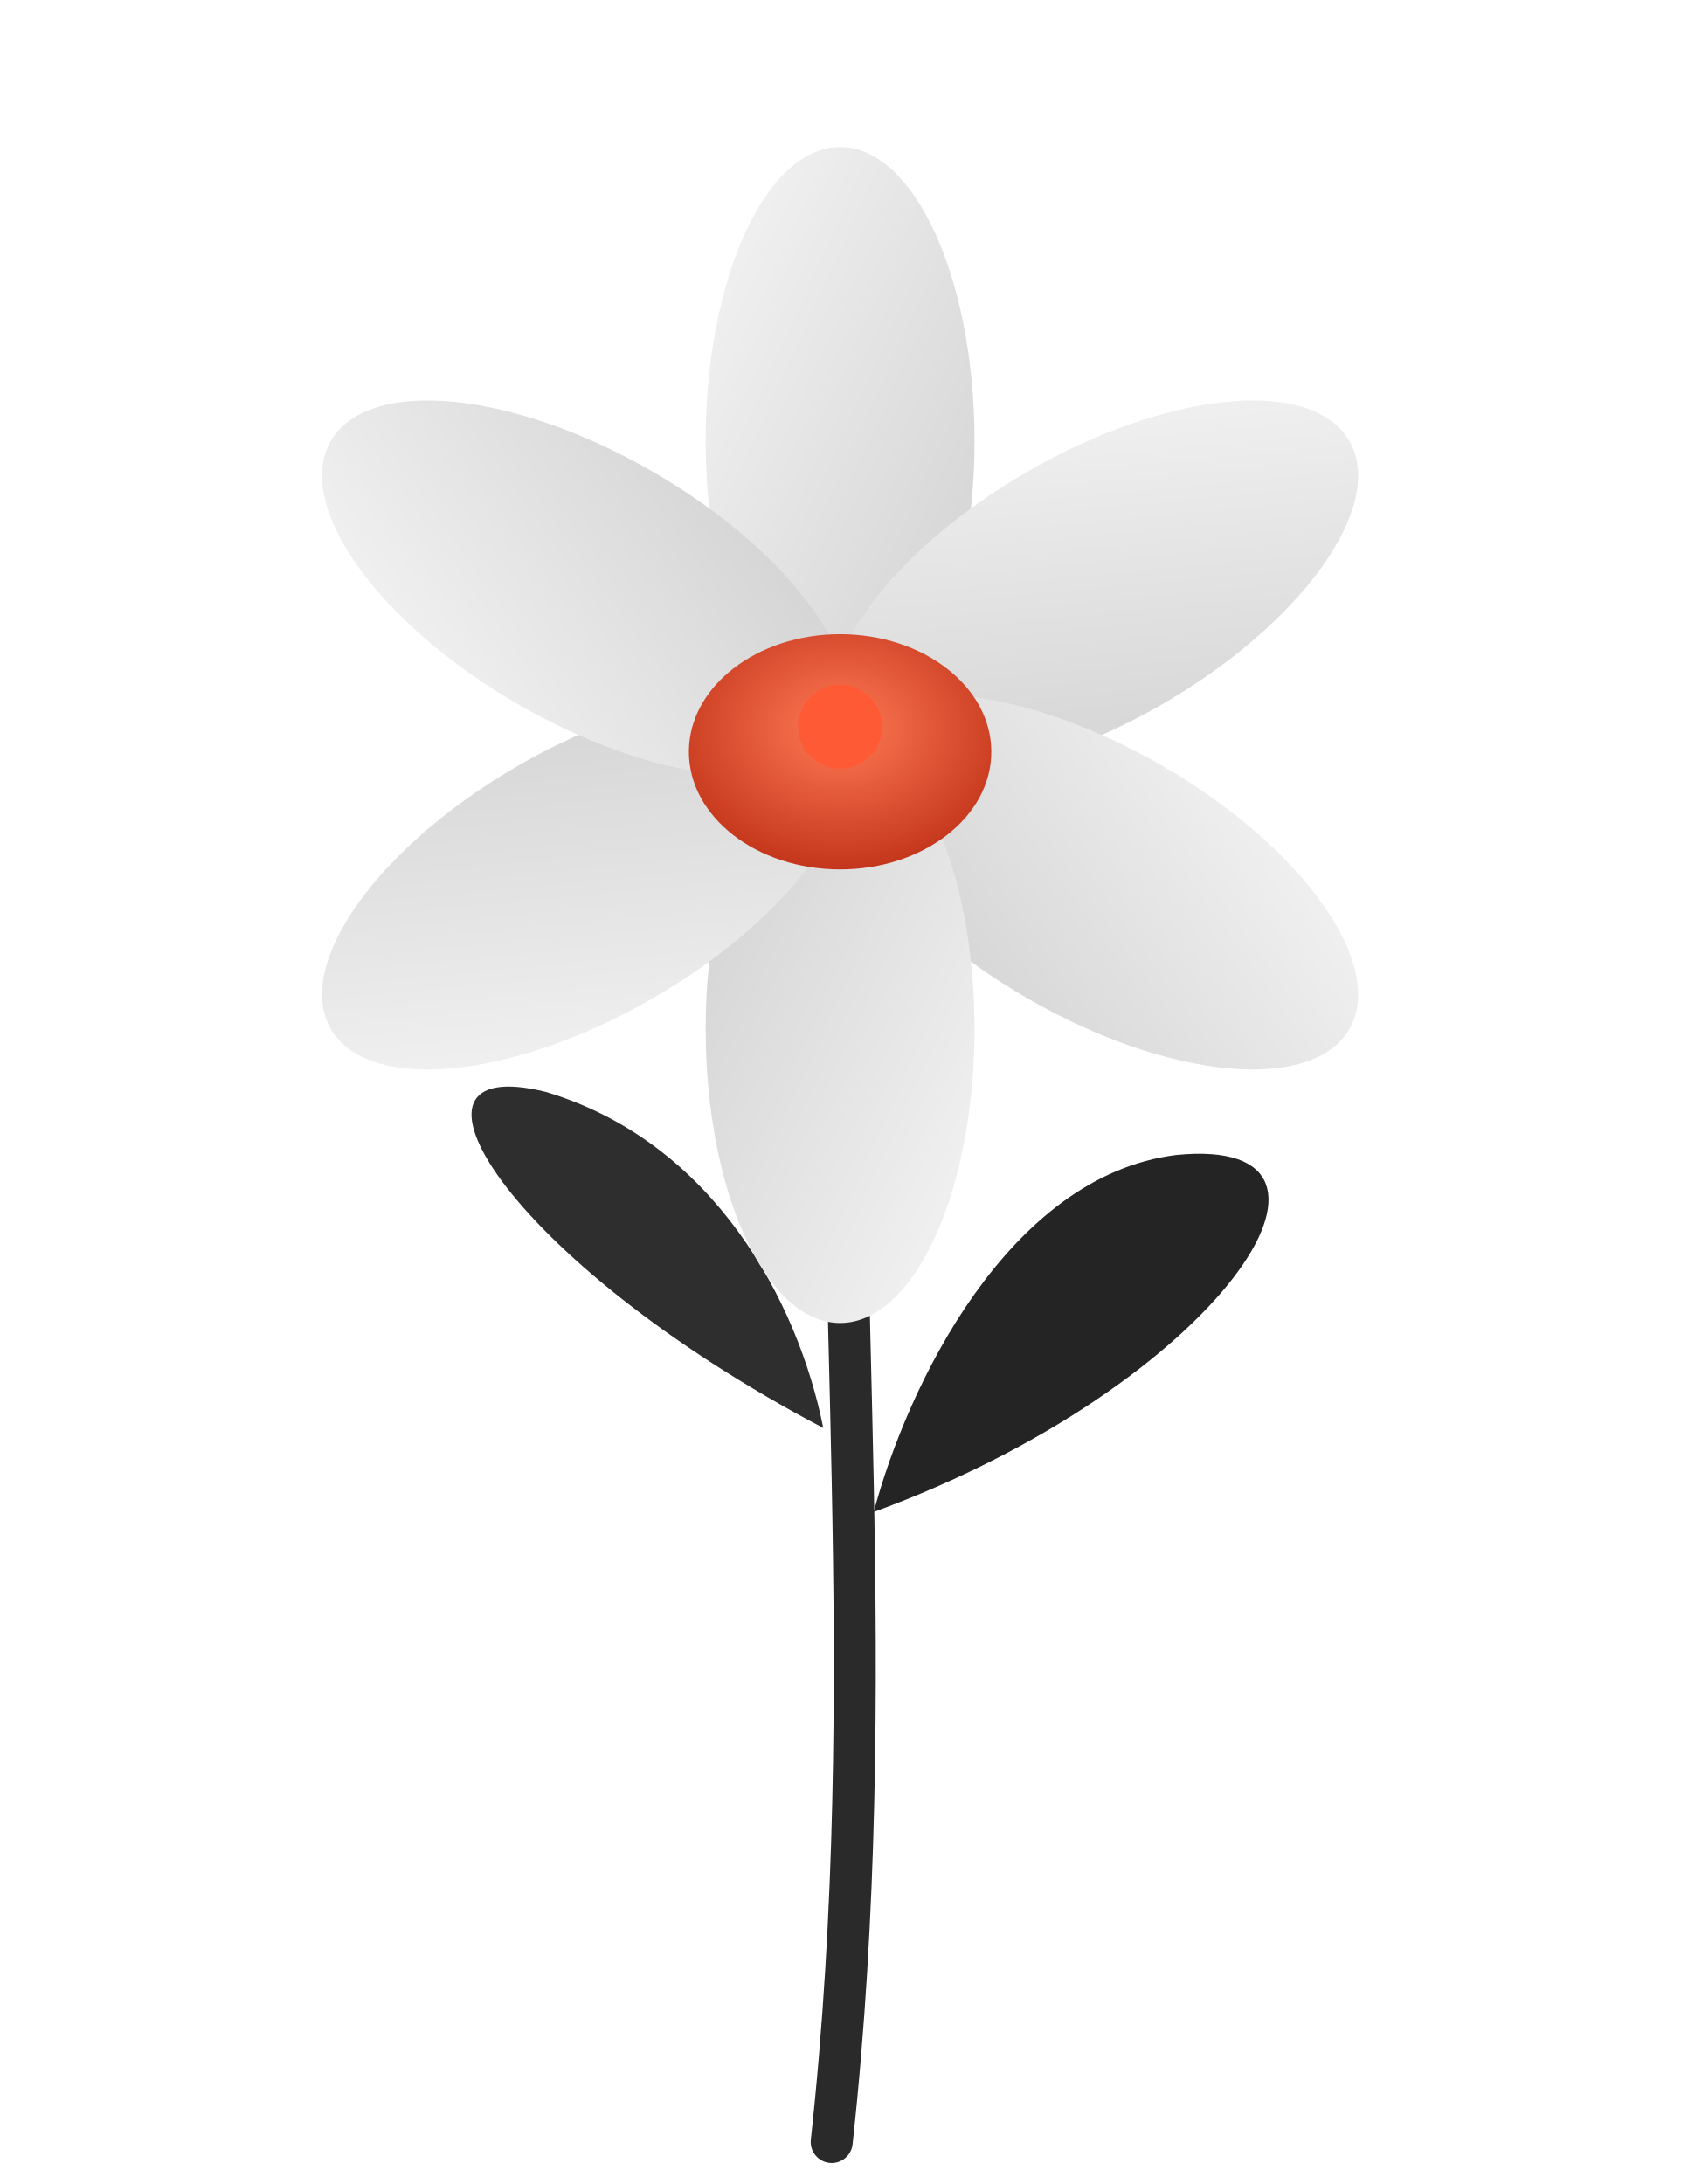
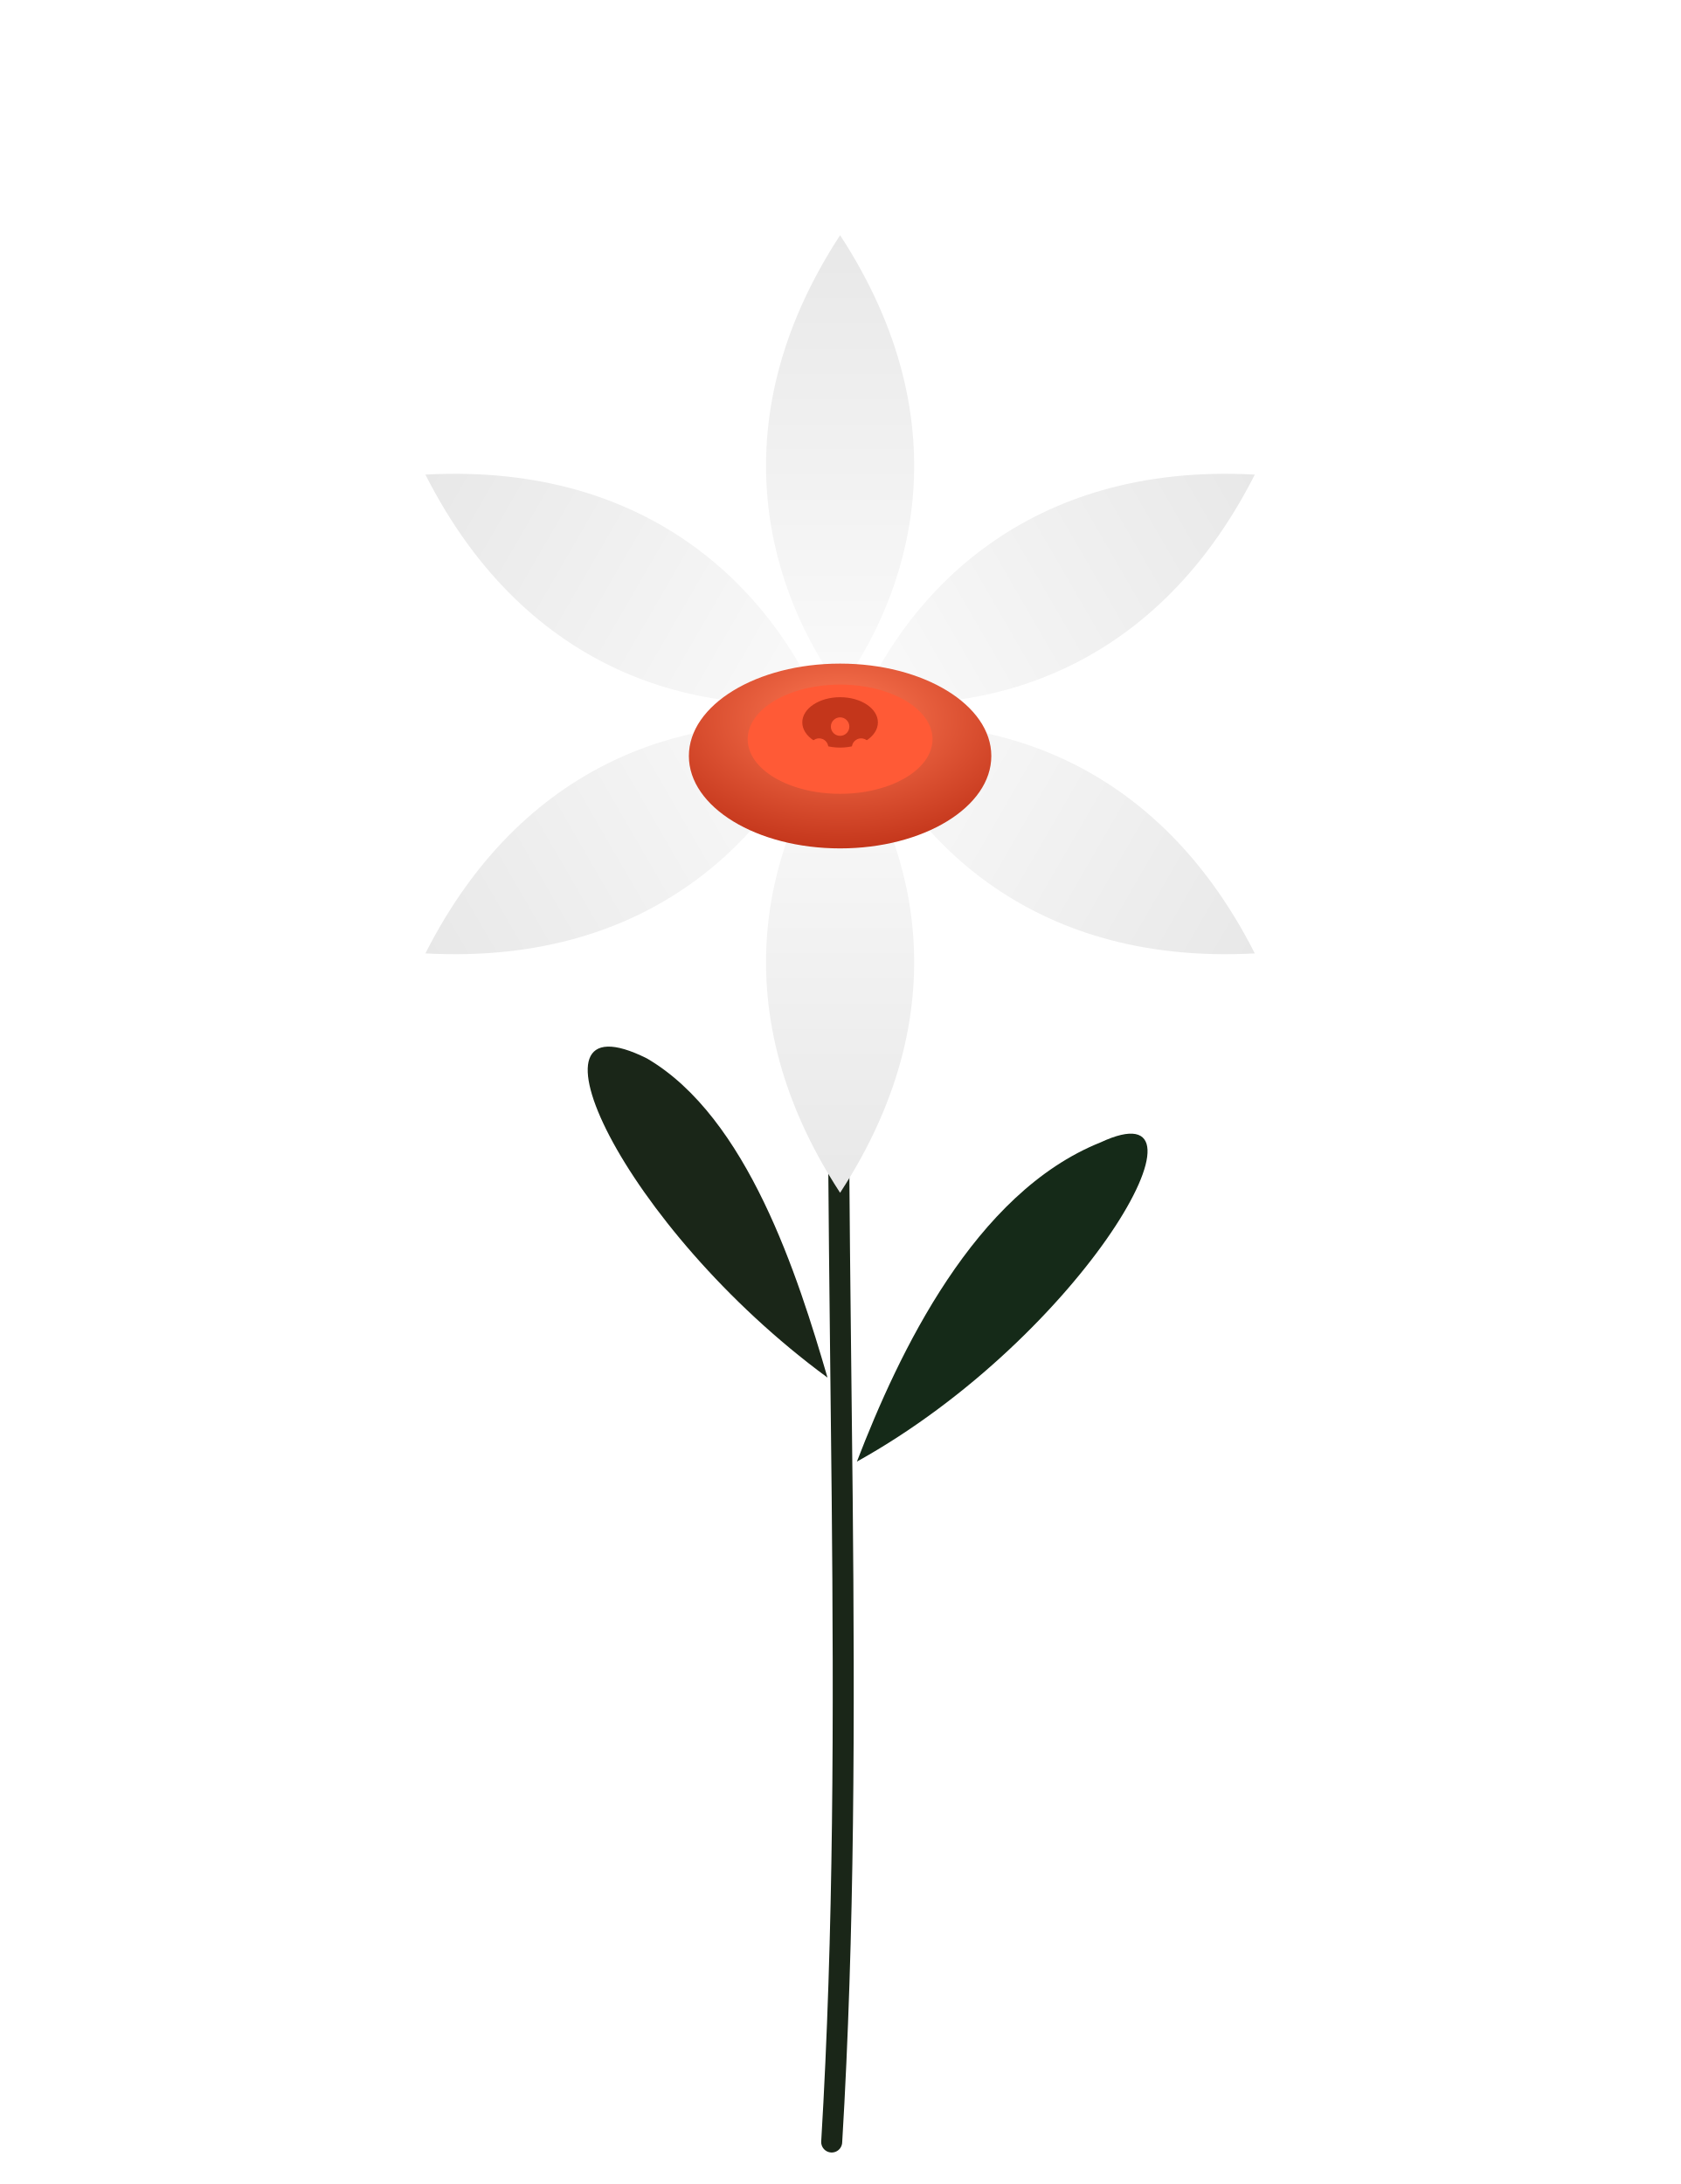
<svg xmlns="http://www.w3.org/2000/svg" viewBox="0 0 400 520" fill="none" aria-hidden="true">
  <defs>
    <linearGradient id="stem" x1="200" y1="200" x2="200" y2="520">
-       <stop stop-color="#2a2a2a" />
-       <stop offset="1" stop-color="#151515" />
+       <stop stop-color="#1A2618" />
+       <stop offset="1" stop-color="#0F1C12" />
    </linearGradient>
-     <linearGradient id="petal" x1="0" y1="0" x2="1" y2="1">
-       <stop stop-color="#f5f5f5" />
-       <stop offset="1" stop-color="#d0d0d0" />
+     <linearGradient id="petal" x1="0" y1="0" x2="0" y2="1">
+       <stop stop-color="#fafafa" />
+       <stop offset="1" stop-color="#e8e8e8" />
    </linearGradient>
-     <radialGradient id="cup" cx="50%" cy="40%" r="60%">
+     <radialGradient id="cup" cx="50%" cy="30%" r="70%">
      <stop stop-color="#ff7a55" />
      <stop offset="1" stop-color="#c4361b" />
    </radialGradient>
  </defs>
-   <path d="M202 210 C198 300 210 400 198 510" stroke="url(#stem)" stroke-width="10" stroke-linecap="round" />
-   <path d="M196 340 C120 300 90 250 130 260 C170 272 190 310 196 340Z" fill="#2e2e2e" />
-   <path d="M208 360 C290 330 330 270 280 275 C240 280 216 330 208 360Z" fill="#242424" />
-   <g transform="translate(200 175)">
+   <path d="M200 198 C198 305 204 410 198 510" stroke="url(#stem)" stroke-width="5" stroke-linecap="round" />
+   <path d="M197 328 C148 292 122 236 154 252 C178 266 190 304 197 328Z" fill="#1A2618" />
+   <path d="M204 348 C258 318 292 258 262 272 C232 284 214 322 204 348Z" fill="#152A18" />
+   <g transform="translate(200 170)">
    <g transform="rotate(0)">
-       <ellipse cx="0" cy="-70" rx="32" ry="70" fill="url(#petal)" />
+       <path d="M0 6 C-16 28 -30 68 0 114 C30 68 16 28 0 6Z" fill="url(#petal)" />
    </g>
    <g transform="rotate(60)">
-       <ellipse cx="0" cy="-70" rx="32" ry="70" fill="url(#petal)" />
+       <path d="M0 6 C-16 28 -30 68 0 114 C30 68 16 28 0 6Z" fill="url(#petal)" />
    </g>
    <g transform="rotate(120)">
-       <ellipse cx="0" cy="-70" rx="32" ry="70" fill="url(#petal)" />
+       <path d="M0 6 C-16 28 -30 68 0 114 C30 68 16 28 0 6Z" fill="url(#petal)" />
    </g>
    <g transform="rotate(180)">
-       <ellipse cx="0" cy="-70" rx="32" ry="70" fill="url(#petal)" />
+       <path d="M0 6 C-16 28 -30 68 0 114 C30 68 16 28 0 6Z" fill="url(#petal)" />
    </g>
    <g transform="rotate(240)">
-       <ellipse cx="0" cy="-70" rx="32" ry="70" fill="url(#petal)" />
+       <path d="M0 6 C-16 28 -30 68 0 114 C30 68 16 28 0 6Z" fill="url(#petal)" />
    </g>
    <g transform="rotate(300)">
-       <ellipse cx="0" cy="-70" rx="32" ry="70" fill="url(#petal)" />
+       <path d="M0 6 C-16 28 -30 68 0 114 C30 68 16 28 0 6Z" fill="url(#petal)" />
    </g>
-     <ellipse cx="0" cy="4" rx="36" ry="28" fill="url(#cup)" />
-     <circle cx="0" cy="-2" r="10" fill="#ff5a36" />
-     <circle cx="-6" cy="2" r="3" fill="#FF5A36" />
-     <circle cx="6" cy="2" r="3" fill="#FF5A36" />
-     <circle cx="0" cy="-6" r="3" fill="#FF5A36" />
+     <ellipse cx="0" cy="10" rx="36" ry="22" fill="url(#cup)" />
+     <ellipse cx="0" cy="6" rx="22" ry="13" fill="#FF5A36" />
+     <ellipse cx="0" cy="2" rx="9" ry="6" fill="#c4361b" />
+     <circle cx="-5" cy="8" r="2.2" fill="#FF5A36" />
+     <circle cx="5" cy="8" r="2.2" fill="#FF5A36" />
+     <circle cx="0" cy="3" r="2.2" fill="#FF5A36" />
  </g>
</svg>
